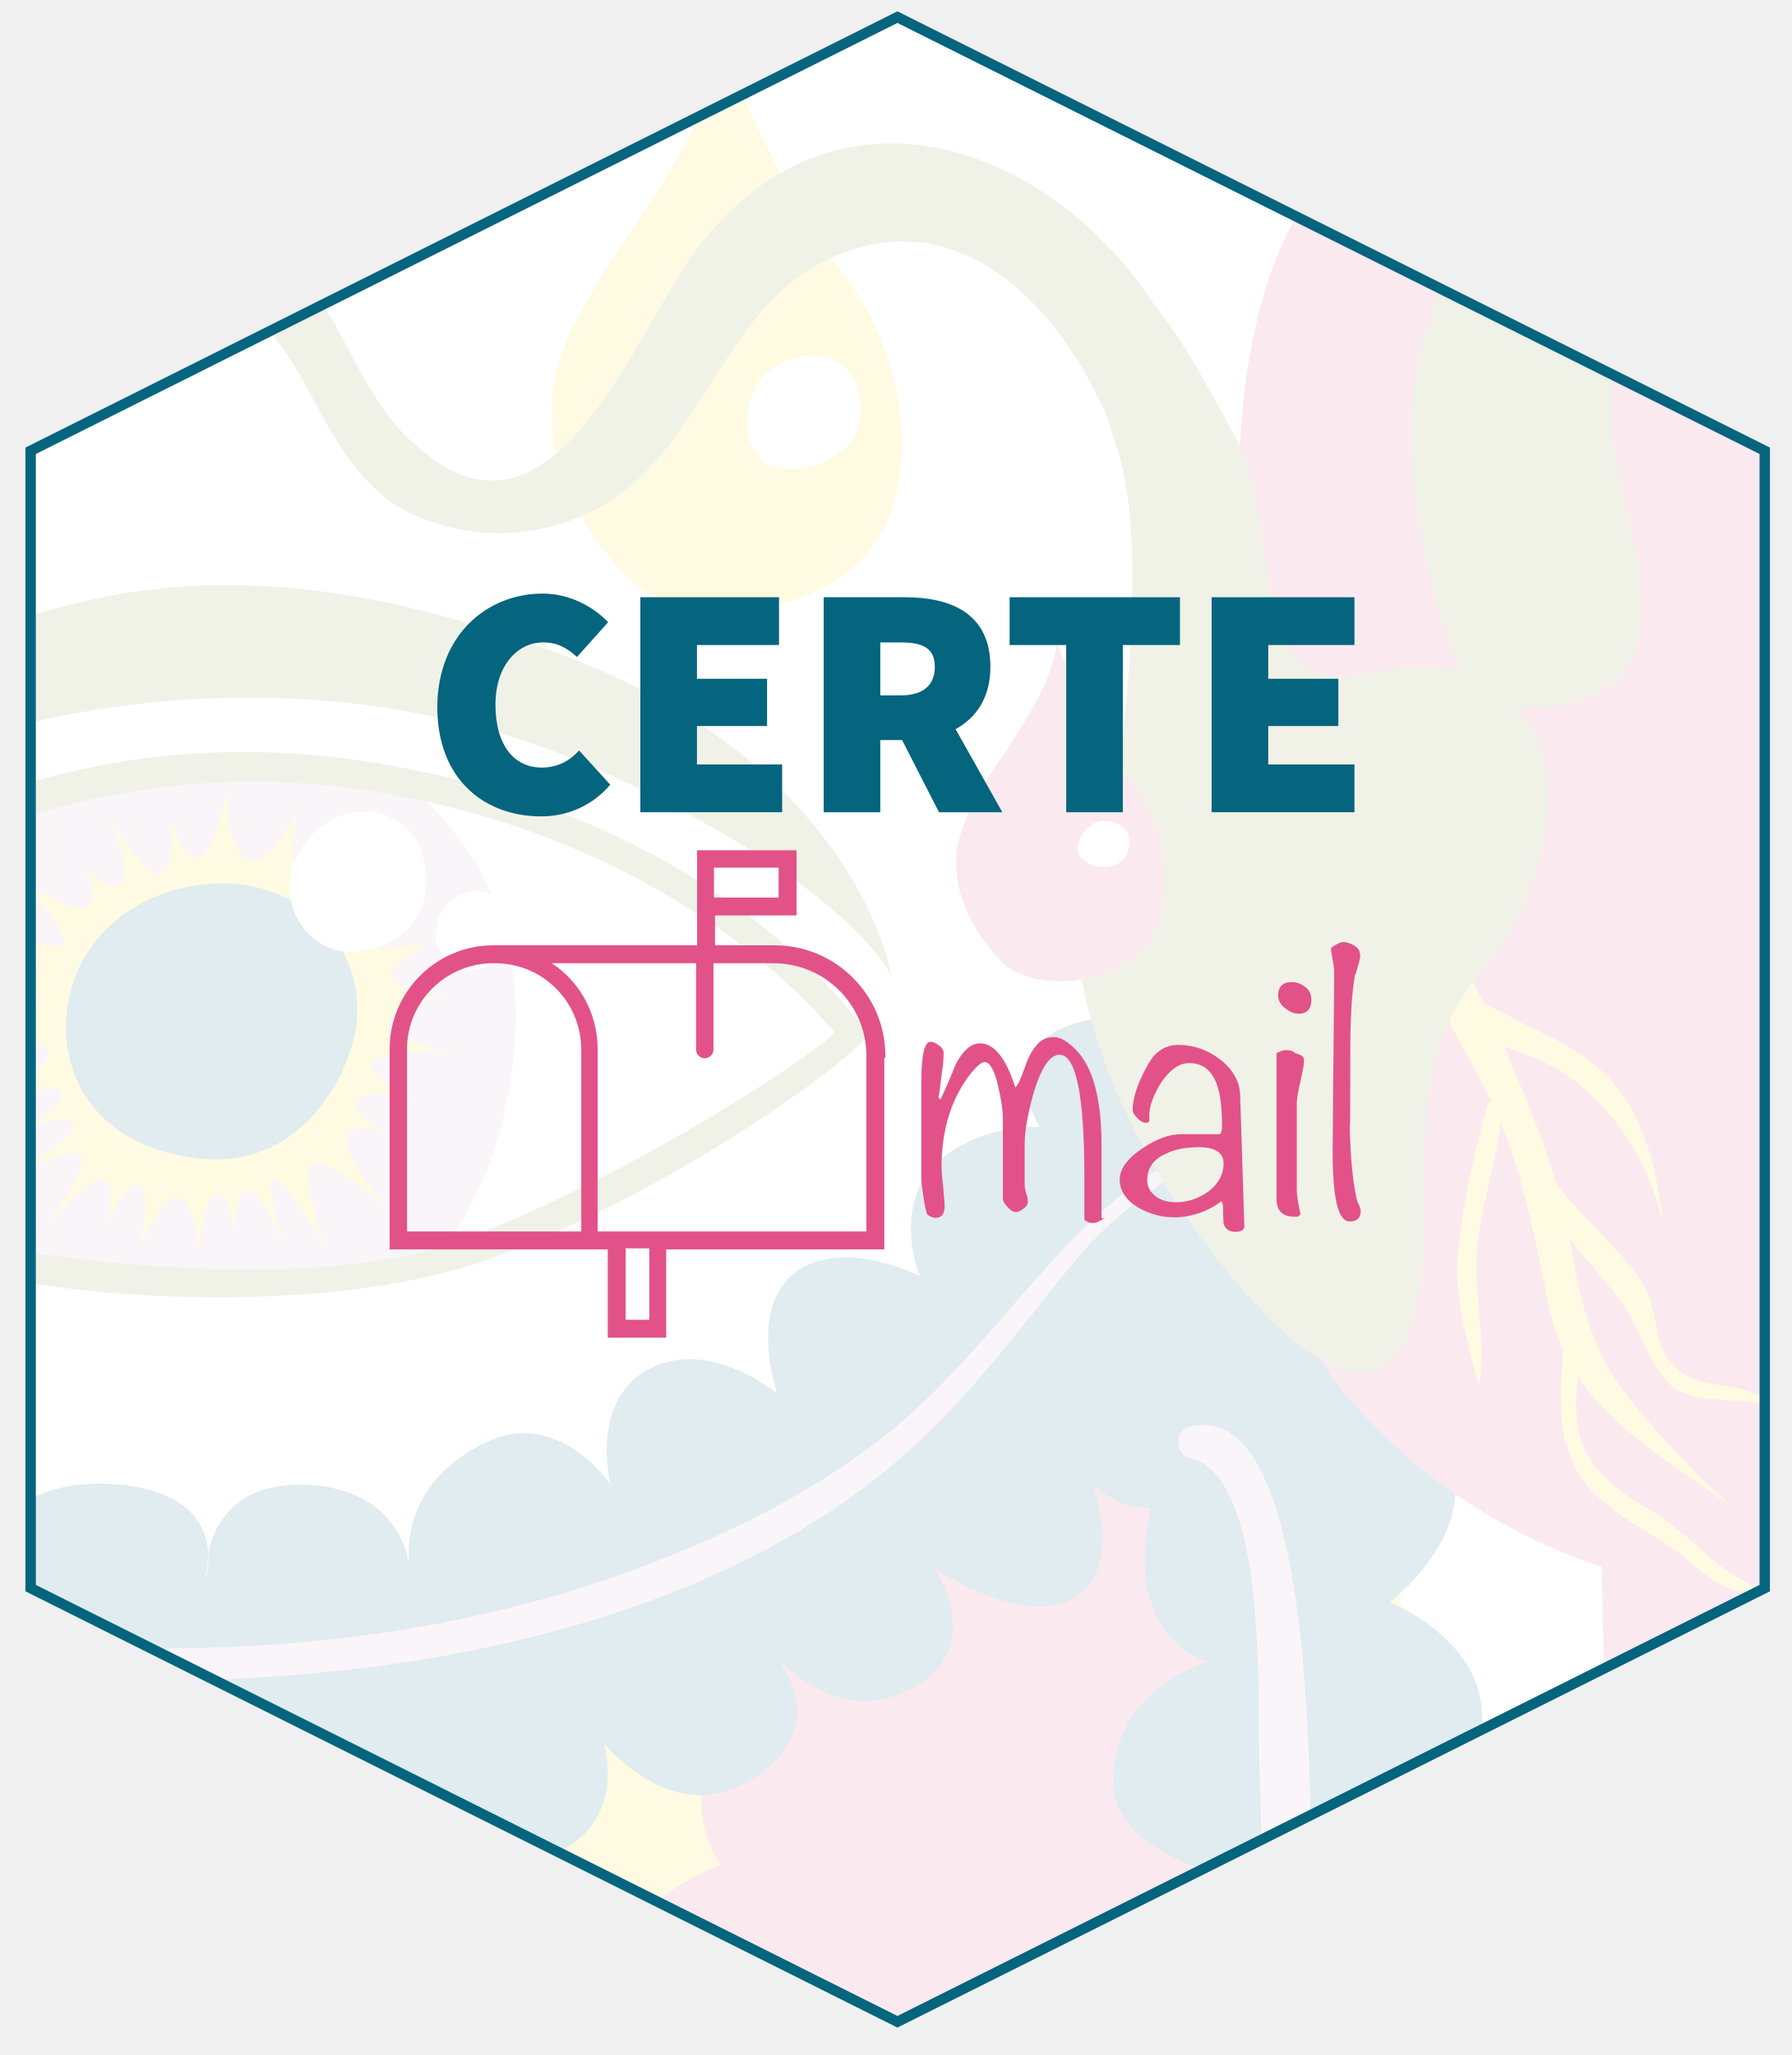
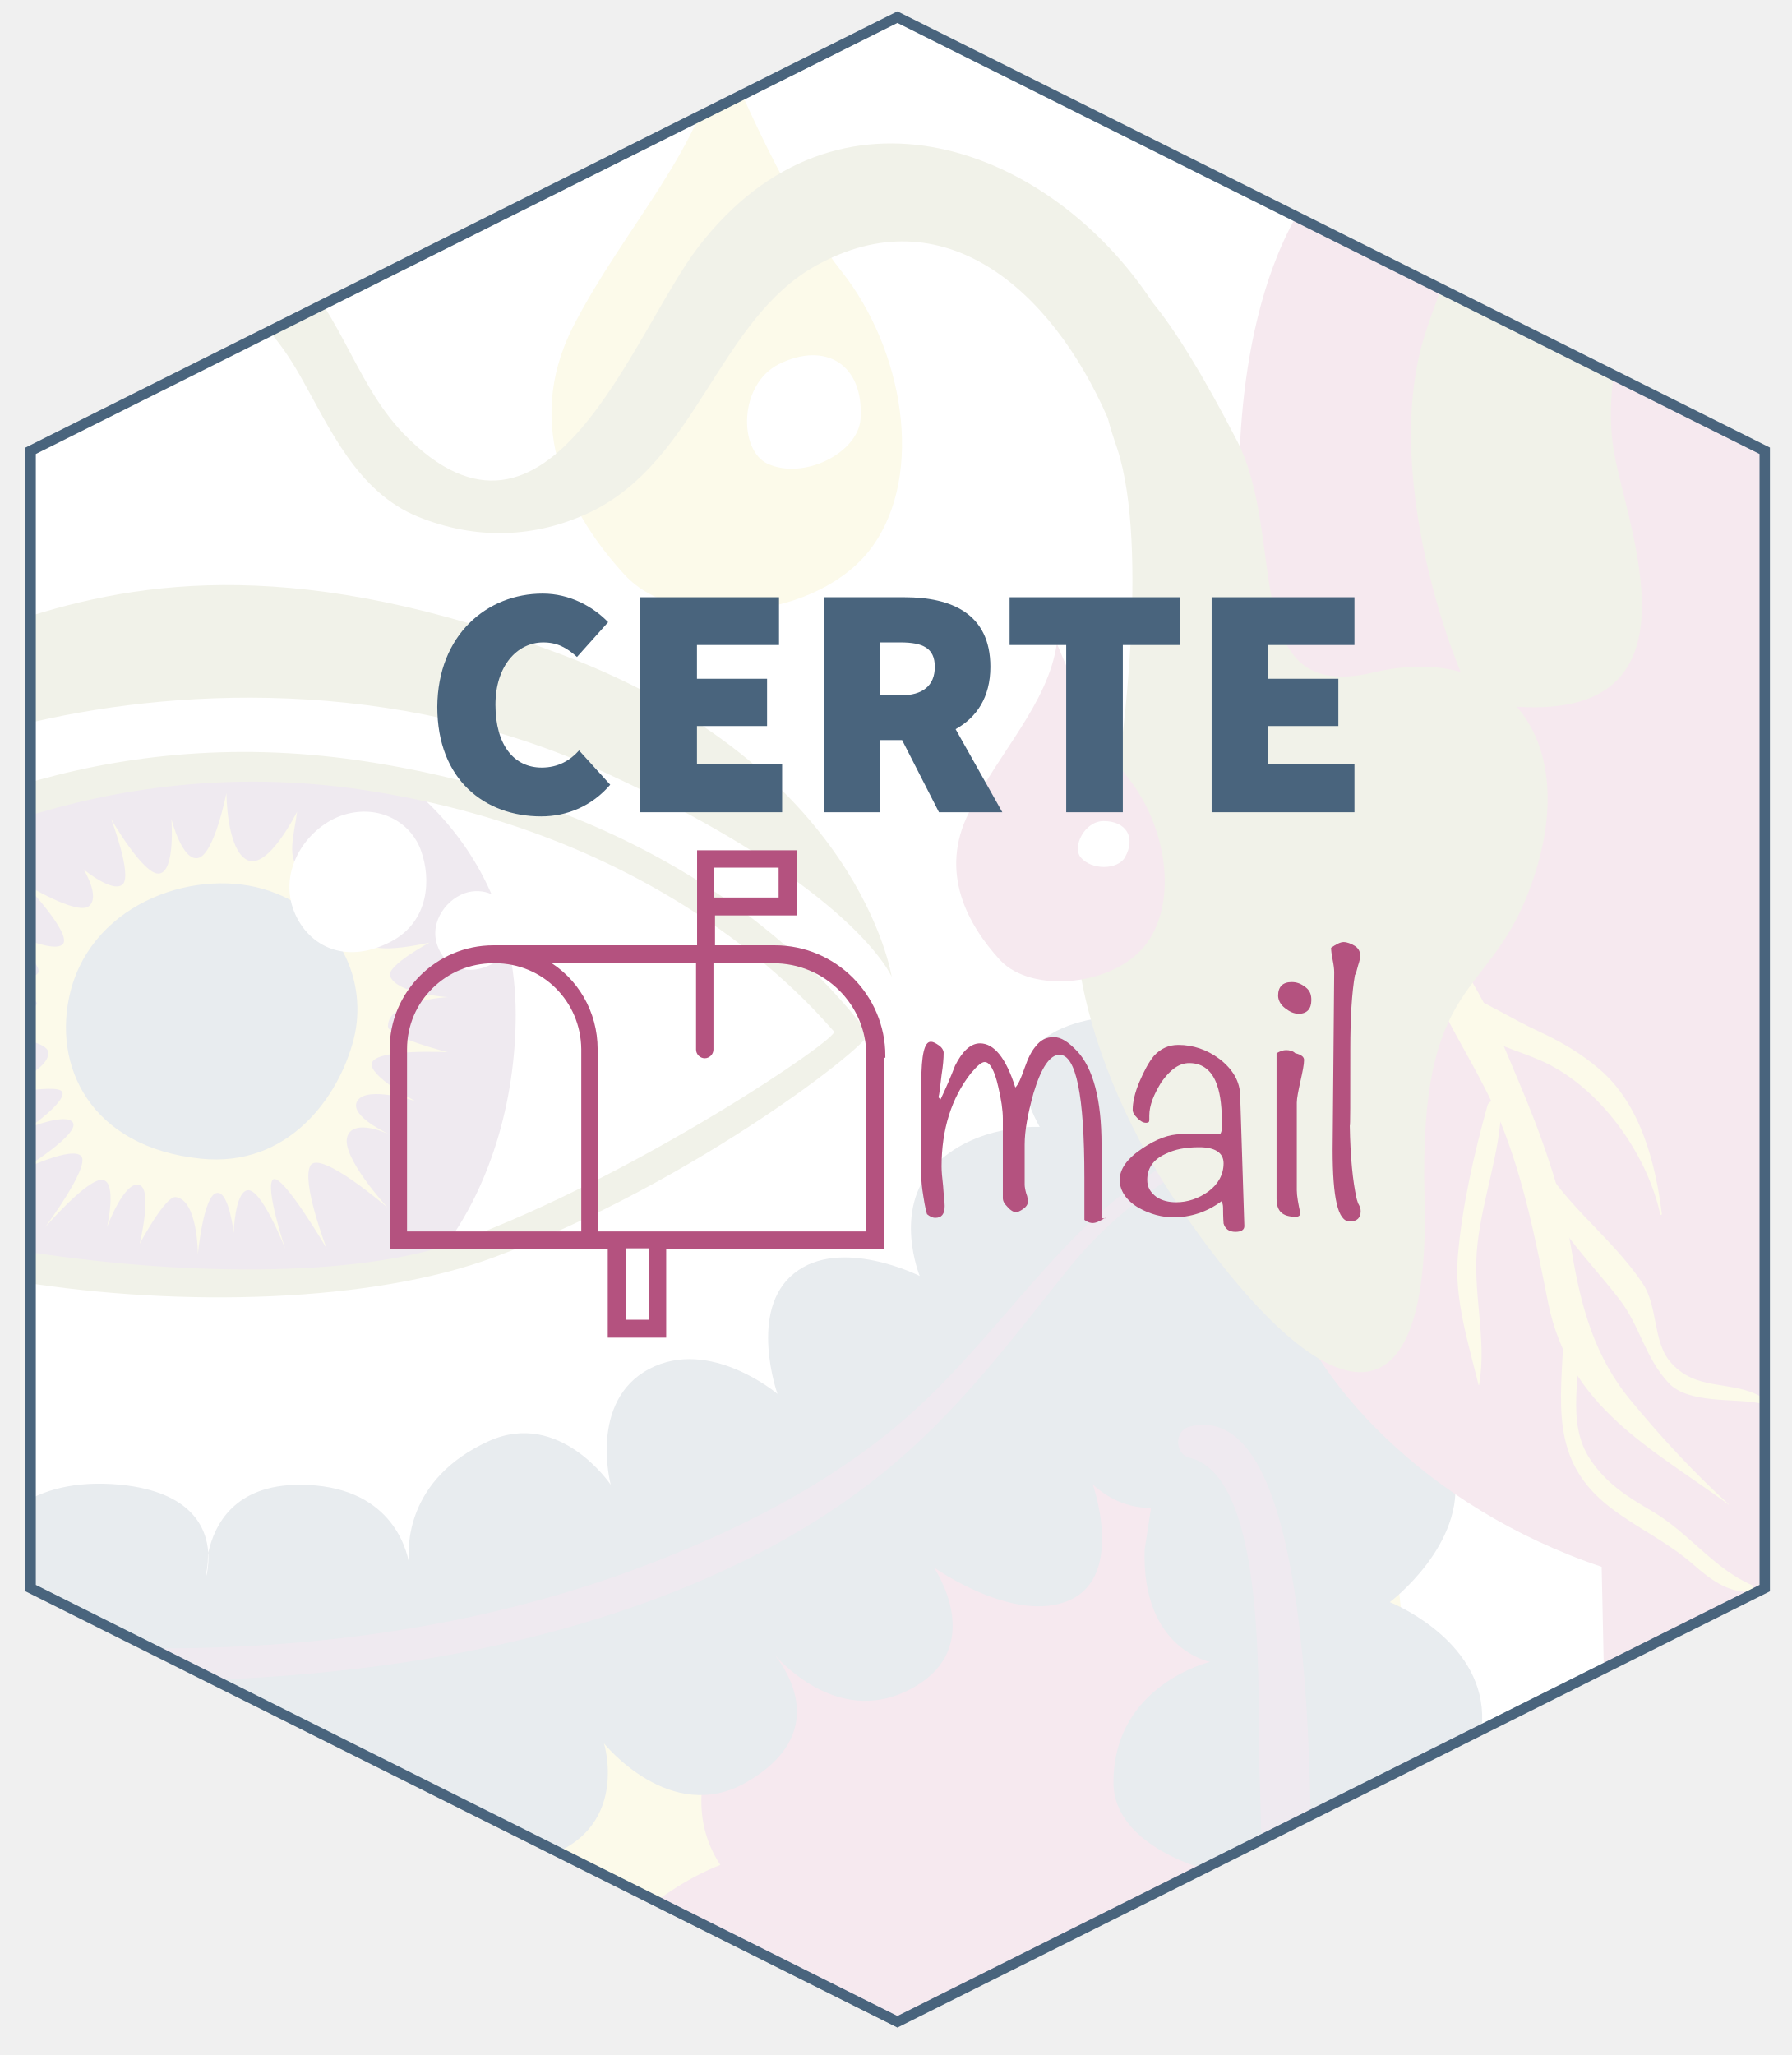
<svg xmlns="http://www.w3.org/2000/svg" xmlns:xlink="http://www.w3.org/1999/xlink" version="1.1" id="Layer_1" x="0px" y="0px" viewBox="0 0 345 395.7" style="enable-background:new 0 0 345 395.7;" xml:space="preserve">
  <style type="text/css">
	.st0{fill:#FFFFFF;}
	.st1{clip-path:url(#SVGID_4_);}
- 	.st2{clip-path:url(#SVGID_6_);fill:#E25289;}
- 	.st3{clip-path:url(#SVGID_8_);fill:#E25289;}
- 	.st4{clip-path:url(#SVGID_10_);fill:#FCE31B;}
- 	.st5{clip-path:url(#SVGID_12_);fill:#E25289;}
- 	.st6{clip-path:url(#SVGID_14_);fill:#05647E;}
- 	.st7{clip-path:url(#SVGID_16_);fill:#05647E;}
- 	.st8{clip-path:url(#SVGID_18_);fill:#D5B1D3;}
- 	.st9{clip-path:url(#SVGID_20_);fill:#FCE31B;}
- 	.st10{clip-path:url(#SVGID_22_);fill:#E25289;}
- 	.st11{clip-path:url(#SVGID_24_);fill:#FCE31B;}
+ 	.st2{clip-path:url(#SVGID_6_);fill:#B4527F;}
+ 	.st3{clip-path:url(#SVGID_8_);fill:#B4527F;}
+ 	.st4{clip-path:url(#SVGID_10_);fill:#E4D559;}
+ 	.st5{clip-path:url(#SVGID_12_);fill:#B4527F;}
+ 	.st6{clip-path:url(#SVGID_14_);fill:#49647D;}
+ 	.st7{clip-path:url(#SVGID_16_);fill:#49647D;}
+ 	.st8{clip-path:url(#SVGID_18_);fill:#825988;}
+ 	.st9{clip-path:url(#SVGID_20_);fill:#E4D559;}
+ 	.st10{clip-path:url(#SVGID_22_);fill:#B4527F;}
+ 	.st11{clip-path:url(#SVGID_24_);fill:#E4D559;}
	.st12{clip-path:url(#SVGID_26_);fill:#FFFFFF;}
- 	.st13{clip-path:url(#SVGID_28_);fill:#05647E;}
+ 	.st13{clip-path:url(#SVGID_28_);fill:#49647D;}
	.st14{clip-path:url(#SVGID_30_);fill:#FFFFFF;}
	.st15{clip-path:url(#SVGID_32_);fill:#FFFFFF;}
- 	.st16{clip-path:url(#SVGID_34_);fill:#FCE31B;}
- 	.st17{clip-path:url(#SVGID_36_);fill:#FCE31B;}
- 	.st18{clip-path:url(#SVGID_38_);fill:#FCE31B;}
- 	.st19{clip-path:url(#SVGID_40_);fill:#FCE31B;}
- 	.st20{clip-path:url(#SVGID_42_);fill:#FCE31B;}
- 	.st21{clip-path:url(#SVGID_44_);fill:#849741;}
- 	.st22{clip-path:url(#SVGID_46_);fill:#849741;}
- 	.st23{clip-path:url(#SVGID_48_);fill:#849741;}
- 	.st24{clip-path:url(#SVGID_50_);fill:#05647E;}
- 	.st25{clip-path:url(#SVGID_52_);fill:#05647E;}
- 	.st26{clip-path:url(#SVGID_54_);fill:#05647E;}
- 	.st27{clip-path:url(#SVGID_56_);fill:#D5B1D3;}
- 	.st28{clip-path:url(#SVGID_58_);fill:#D5B1D3;}
- 	.st29{clip-path:url(#SVGID_60_);fill:#849741;}
- 	.st30{clip-path:url(#SVGID_62_);fill:#E25289;}
+ 	.st16{clip-path:url(#SVGID_34_);fill:#E4D559;}
+ 	.st17{clip-path:url(#SVGID_36_);fill:#E4D559;}
+ 	.st18{clip-path:url(#SVGID_38_);fill:#E4D559;}
+ 	.st19{clip-path:url(#SVGID_40_);fill:#E4D559;}
+ 	.st20{clip-path:url(#SVGID_42_);fill:#E4D559;}
+ 	.st21{clip-path:url(#SVGID_44_);fill:#93984C;}
+ 	.st22{clip-path:url(#SVGID_46_);fill:#93984C;}
+ 	.st23{clip-path:url(#SVGID_48_);fill:#93984C;}
+ 	.st24{clip-path:url(#SVGID_50_);fill:#49647D;}
+ 	.st25{clip-path:url(#SVGID_52_);fill:#49647D;}
+ 	.st26{clip-path:url(#SVGID_54_);fill:#49647D;}
+ 	.st27{clip-path:url(#SVGID_56_);fill:#825988;}
+ 	.st28{clip-path:url(#SVGID_58_);fill:#825988;}
+ 	.st29{clip-path:url(#SVGID_60_);fill:#93984C;}
+ 	.st30{clip-path:url(#SVGID_62_);fill:#B4527F;}
	.st31{clip-path:url(#SVGID_64_);fill:#FFFFFF;}
	.st32{display:none;}
	.st33{display:inline;}
	.st34{display:none;opacity:0.9;clip-path:url(#SVGID_66_);fill:#FFFFFF;enable-background:new    ;}
	.st35{opacity:0.875;clip-path:url(#SVGID_68_);fill:#FFFFFF;enable-background:new    ;}
- 	.st36{fill:none;stroke:#05647E;stroke-width:2;stroke-miterlimit:10;}
- 	.st37{fill:#05647E;}
- 	.st38{fill:#E25289;}
- 	.st39{fill-rule:evenodd;clip-rule:evenodd;fill:#E25289;stroke:#E25289;stroke-width:0.75;stroke-miterlimit:10;}
+ 	.st36{fill:none;stroke:#49647D;stroke-width:2;stroke-miterlimit:10;}
+ 	.st37{fill:#49647D;}
+ 	.st38{fill:#B4527F;}
+ 	.st39{fill-rule:evenodd;clip-rule:evenodd;fill:#B4527F;stroke:#B4527F;stroke-width:0.75;stroke-miterlimit:10;}
</style>
  <g id="logo_1_">
    <g>
      <polygon id="SVGID_1_" class="st0" points="172.8,3.3 339.8,86.8 339.8,305.8 172.8,389.3 5.9,305.8 5.9,86.8   " />
    </g>
    <g>
      <g>
        <g>
          <defs>
            <polygon id="SVGID_3_" points="172.8,3.3 339.8,86.8 339.8,305.8 172.8,389.3 5.9,305.8 5.9,86.8      " />
          </defs>
          <clipPath id="SVGID_4_">
            <use xlink:href="#SVGID_3_" style="overflow:visible;" />
          </clipPath>
          <g id="logo" class="st1">
            <g>
              <g>
                <g>
                  <defs>
                    <rect id="SVGID_5_" x="3.9" y="14.4" width="337.3" height="386" />
                  </defs>
                  <clipPath id="SVGID_6_">
                    <use xlink:href="#SVGID_5_" style="overflow:visible;" />
                  </clipPath>
                  <path class="st2" d="M306.1,19.6" />
                </g>
              </g>
            </g>
            <g>
              <g>
                <g>
                  <defs>
                    <rect id="SVGID_7_" x="3.9" y="14.4" width="337.3" height="386" />
                  </defs>
                  <clipPath id="SVGID_8_">
                    <use xlink:href="#SVGID_7_" style="overflow:visible;" />
                  </clipPath>
                  <path class="st3" d="M306.1,19.6c0.7,3.3,5.8,3.2,6.6,0" />
                </g>
              </g>
            </g>
            <g>
              <g>
                <g>
                  <defs>
                    <rect id="SVGID_9_" x="3.9" y="14.4" width="337.3" height="386" />
                  </defs>
                  <clipPath id="SVGID_10_">
                    <use xlink:href="#SVGID_9_" style="overflow:visible;" />
                  </clipPath>
                  <path class="st4" d="M254.3,271.6c-26.4-12.8-106.2,18.5-135.2,26.2C93.7,304.6,49.7,329.2,3.9,328v62.1h266.3          C269.8,344.1,276.1,282.1,254.3,271.6" />
                </g>
              </g>
            </g>
            <g>
              <g>
                <g>
                  <defs>
                    <rect id="SVGID_11_" x="3.9" y="14.4" width="337.3" height="386" />
                  </defs>
                  <clipPath id="SVGID_12_">
                    <use xlink:href="#SVGID_11_" style="overflow:visible;" />
                  </clipPath>
                  <path class="st5" d="M222.7,266.2c-35.1-20.8-96.2-3.3-73.9,52c0,0-22.3,22.3-10.1,40.9c-10.7,4.2-23.1,14-33.5,31.1h8.1          h35.2h94.8C257.4,344.2,253.4,284.4,222.7,266.2" />
                </g>
              </g>
            </g>
            <g>
              <g>
                <g>
                  <defs>
                    <rect id="SVGID_13_" x="3.9" y="14.4" width="337.3" height="386" />
                  </defs>
                  <clipPath id="SVGID_14_">
                    <use xlink:href="#SVGID_13_" style="overflow:visible;" />
                  </clipPath>
                  <path class="st6" d="M272.7,380.7c0,0,15.5-4.4,12.7-16.9s-12.7-16.2-12.7-16.2s14-4.8,12.6-18.8          c-1.4-13.9-17.7-20.3-17.7-20.3s14.8-11.1,12.4-24.9c-2.3-13.8-17.8-14.7-17.8-14.7c5.3-6.9,20.2-9.5-6.1-35.1          c-20.6-20-23.3-0.7-30.7,4.4c-7.4,5.1,0,27.5,0,27.5l-5,32.7C219.8,317.6,233,320,233,320s-18.6,4.4-18.6,23.2          c0,12.7,18.9,17.1,18.9,17.1s-20.3,8-16.7,25.9c0.3,1.4,0.6,2.7,1.1,3.9h66.8C281,382.8,272.7,380.7,272.7,380.7" />
                </g>
              </g>
            </g>
            <g>
              <g>
                <g>
                  <defs>
                    <rect id="SVGID_15_" x="3.9" y="14.4" width="337.3" height="386" />
                  </defs>
                  <clipPath id="SVGID_16_">
                    <use xlink:href="#SVGID_15_" style="overflow:visible;" />
                  </clipPath>
                  <path class="st7" d="M15.6,352c0,0,7.6,30.7,27.7,1.2c0,0,2.9,13.7,18.8,11.1c20.4-3.4,18.7-16.7,18.7-16.7          s5.2,14,20.5,10.9c20.8-4.1,15-22.8,15-22.8s12.8,15.9,27.4,7.5c16.1-9.3,8-21.4,5.4-24.6c-0.4-0.5-0.7-0.8-0.7-0.8          s0.3,0.3,0.7,0.8c2.7,3,13.4,13.5,26.3,6.6c15-8,4.4-23.4,4.4-23.4s15.6,11.1,26.2,6.3c10.6-4.8,4.4-22.3,4.4-22.3          s12.9,13.4,27-5.9s0-34.3,0-34.3s20.8,6.6,27.9-12.4c7.2-19-21.1-56.5-47.1-37.7c0,0-30.3-0.6-18,21.5          c0,0-12.6-0.7-20.5,7.7c-7.8,8.4-2.6,21-2.6,21s-15.3-7.7-24.2-0.5c-8.9,7.1-3.2,23.2-3.2,23.2s-13-11-24.7-4.8          s-7.4,22.3-7.4,22.3s-9.8-14.6-23.5-8.4c-16,7.3-15.7,20.5-15.3,23.7c0.1,0.5,0.1,0.7,0.1,0.7s0-0.3-0.1-0.7          c-0.5-3.1-3.7-15.3-21.1-15.3c-12.6,0-16.4,7.7-17.6,13.1c0.2,2.8-0.5,4.9-0.5,4.9s-0.1-2.1,0.5-4.9          c-0.3-4.8-3.2-11.7-16.8-13.1C14.1,285,8,287.1,4,289.7v74.1C13,361.1,15.6,352,15.6,352" />
                </g>
              </g>
            </g>
            <g>
              <g>
                <g>
                  <defs>
                    <rect id="SVGID_17_" x="3.9" y="14.4" width="337.3" height="386" />
                  </defs>
                  <clipPath id="SVGID_18_">
                    <use xlink:href="#SVGID_17_" style="overflow:visible;" />
                  </clipPath>
                  <path class="st8" d="M32.8,248.1c3.3,0.2,6.6,0.4,9.8,0.6c9.2,0.2,18.2-0.9,27.2-2.3c1.6-1,3.4-1.6,5.4-1.6          c0.1,0,0.2,0,0.3,0c0.1,0,0.1,0,0.1,0c0.5-0.1,1.1-0.3,1.6-0.5c1.3-0.5,2.6-1,4-1.4c0.9-0.3,1.8-0.5,2.7-0.6          c10.5-12.8,15.4-30.5,15.4-46.9c0-18.9-8.1-33.3-19.3-43c-13.1-2-26.3-4-39.6-3.8c-10.1,0.2-19.9,1.6-29.8,3.7          c-2,0.4-4.4,0.7-6.8,1v91c2.9,0.1,5.7,0.3,8.5,0.8C19.2,246.4,25.9,247.6,32.8,248.1" />
                </g>
              </g>
            </g>
            <g>
              <g>
                <g>
                  <defs>
                    <rect id="SVGID_19_" x="3.9" y="14.4" width="337.3" height="386" />
                  </defs>
                  <clipPath id="SVGID_20_">
                    <use xlink:href="#SVGID_19_" style="overflow:visible;" />
                  </clipPath>
                  <path class="st9" d="M12,210.3c0.7,1.9-6.3,6.8-6.3,6.8s7-2.8,8.3-1c1.6,2.2-9.8,9.2-9.8,9.2s9.9-4.8,11.5-2.6          c1.5,2.2-7,13.6-7,13.6s8.3-9.6,11.1-9.1s0.8,9.1,0.8,9.1s3.4-9.2,6.3-8.1c2.5,1,0,11.3,0,11.3s4.9-9.2,6.9-9          c4.3,0.5,4.3,11,4.3,11s1.1-11.6,3.7-11.8c2.3-0.3,3.2,7.7,3.2,7.7s0.2-7.7,2.6-8.2c2.7-0.6,7.3,11.2,7.3,11.2          s-4-12-2.3-13.3c1.8-1.2,10.3,13.3,10.3,13.3s-5-13-3.1-16s14.8,8.1,14.8,8.1s-9.1-9.9-7.7-13.7c1.1-3.1,6.3-1.2,8.2-0.3          c-2.1-1-7.8-4-6.3-6.5c1.8-3,11.1,0,11.1,0s-9-4.9-8.3-7.3c0.8-2.8,14.6-2.1,14.6-2.1s-11.5-2.9-11.5-5          c0-5,11.5-5.6,11.5-5.6s-9.9-0.6-11.1-4.1c-0.6-2,7.6-6.4,7.6-6.4S72,184,71,181.5c-1.4-3.6,7.6-16.1,7.6-16.1          s-7.7,8-11.7,6.6c-3.9-1.3,1.1-15.7,1.1-15.7s-6.5,13.1-9.8,11.3s-1.5-7.1-1-11.3c0,0-5.6,11.3-9.6,9.3s-4-12.9-4-12.9          s-2.3,11.7-5.4,12.5c-3.1,0.8-5.2-7.5-5.2-7.5s0.8,10-2.3,10.5c-3,0.5-9.3-10.5-9.3-10.5s4,10.5,2.3,12.5          c-1.8,2-7.6-2.8-7.6-2.8s3.3,5.3,1,7.1s-12.3-4.3-12.3-4.3s9.1,9.6,7.3,11.6c-1.1,1.2-5.2-0.1-8.1-1.3v1.6          c1.8,1.9,3.7,4.1,3.4,5.1c-0.2,0.7-1.7,1.1-3.4,1.5v2.7c1.7,0.6,3.1,1.3,3.1,1.8c-0.1,0.7-1.4,1.5-3.1,2.2v4.6          c2.9,0.6,5.3,1.5,5.3,2.7c0.1,1.8-2.4,3.7-5.3,5.3v2.2C7.9,209.6,11.6,209.3,12,210.3" />
                </g>
              </g>
            </g>
            <g>
              <g>
                <g>
                  <defs>
                    <rect id="SVGID_21_" x="3.9" y="14.4" width="337.3" height="386" />
                  </defs>
                  <clipPath id="SVGID_22_">
                    <use xlink:href="#SVGID_21_" style="overflow:visible;" />
                  </clipPath>
                  <path class="st10" d="M237.3,19.2c4.2,7.6,7.9,15.3,12.2,22.6c-13.4,23.9-10.7,58.9-10.7,58.9c7.4,62.8,43,69.4,43,69.4          c2.9,28.4-35,76.3-35,76.3c5.3,18.9,27.4,43.8,61.6,55.3c0.3,13.8,1.1,49.4,1.5,88.4h31.2V60.6          C330.7,38.3,308.2,20.5,286,20" />
                </g>
              </g>
            </g>
            <g>
              <g>
                <g>
                  <defs>
                    <rect id="SVGID_23_" x="3.9" y="14.4" width="337.3" height="386" />
                  </defs>
                  <clipPath id="SVGID_24_">
                    <use xlink:href="#SVGID_23_" style="overflow:visible;" />
                  </clipPath>
                  <path class="st11" d="M138.8,8.6c0,0,11.3,28.6,23.2,43.6s16.1,38.9,6,53s-37.4,16.7-47.7,5.5s-19.8-28.3-10-47.7          C120.2,43.6,135.9,28.2,138.8,8.6" />
                </g>
              </g>
            </g>
            <g>
              <g>
                <g>
                  <defs>
                    <rect id="SVGID_25_" x="3.9" y="14.4" width="337.3" height="386" />
                  </defs>
                  <clipPath id="SVGID_26_">
                    <use xlink:href="#SVGID_25_" style="overflow:visible;" />
                  </clipPath>
                  <path class="st12" d="M150,70.1c-7.8,3.9-7.8,16.6-2.2,19.2c7,3.2,17.4-2.1,17.9-8.6C166.4,70.1,158.9,65.7,150,70.1" />
                </g>
              </g>
            </g>
            <g>
              <g>
                <g>
                  <defs>
                    <rect id="SVGID_27_" x="3.9" y="14.4" width="337.3" height="386" />
                  </defs>
                  <clipPath id="SVGID_28_">
                    <use xlink:href="#SVGID_27_" style="overflow:visible;" />
                  </clipPath>
                  <path class="st13" d="M52,171.6c-13.7-4.8-33.9,1.9-38.4,19.2c-3.7,14.5,3.9,30.1,25,32.3c17,1.8,26.7-12,29.5-23          C70.9,189.1,65.5,176.3,52,171.6" />
                </g>
              </g>
            </g>
            <g>
              <g>
                <g>
                  <defs>
                    <rect id="SVGID_29_" x="3.9" y="14.4" width="337.3" height="386" />
                  </defs>
                  <clipPath id="SVGID_30_">
                    <use xlink:href="#SVGID_29_" style="overflow:visible;" />
                  </clipPath>
                  <path class="st14" d="M66.9,156.7c-6.9,1.7-13.3,9.9-10.5,18.2c2.4,6.9,9.7,11.2,18.9,6.4c7.4-3.9,7.7-12.1,5.8-17.4          C79.4,158.8,73.7,155,66.9,156.7" />
                </g>
              </g>
            </g>
            <g>
              <g>
                <g>
                  <defs>
                    <rect id="SVGID_31_" x="3.9" y="14.4" width="337.3" height="386" />
                  </defs>
                  <clipPath id="SVGID_32_">
                    <use xlink:href="#SVGID_31_" style="overflow:visible;" />
                  </clipPath>
                  <path class="st15" d="M90.1,171.8c-3.9,1-7.5,5.6-5.9,10.2c1.3,3.9,5.4,6.3,10.6,3.6c4.2-2.2,4.3-6.8,3.3-9.7          C97,173,93.9,170.9,90.1,171.8" />
                </g>
              </g>
            </g>
            <g>
              <g>
                <g>
                  <defs>
                    <rect id="SVGID_33_" x="3.9" y="14.4" width="337.3" height="386" />
                  </defs>
                  <clipPath id="SVGID_34_">
                    <use xlink:href="#SVGID_33_" style="overflow:visible;" />
                  </clipPath>
                  <path class="st16" d="M332.8,289.6c-6.7-6.1-12.8-12.7-18.6-19.7c-7.2-8.6-9.8-18.3-11.6-29.2c-1.9-11.4-5.9-22.4-10.4-33          c-3.9-9.2-8.3-21-16.1-27.6c-1.5-1.3-3.6,0.2-3.1,2c2.9,11.8,11.3,22.5,15.9,33.9c4.6,11.4,6.8,22.9,9.2,34.9          c4.1,20.1,19.5,27.7,34.6,38.7C332.8,289.8,332.9,289.7,332.8,289.6" />
                </g>
              </g>
            </g>
            <g>
              <g>
                <g>
                  <defs>
                    <rect id="SVGID_35_" x="3.9" y="14.4" width="337.3" height="386" />
                  </defs>
                  <clipPath id="SVGID_36_">
                    <use xlink:href="#SVGID_35_" style="overflow:visible;" />
                  </clipPath>
                  <path class="st17" d="M320,233.8c-1.2-9.7-4.1-21.2-12-27.9c-3.6-3.1-7.4-5.3-11.7-7.3c-5.2-2.4-10.1-5.6-15.4-7.7          c-1.8-0.7-3.4,1-2.4,2.7c3.5,6.1,11.9,7.9,17.9,10.5c11.3,4.8,20.7,17.8,23.3,29.8C319.7,234,320,233.9,320,233.8" />
                </g>
              </g>
            </g>
            <g>
              <g>
                <g>
                  <defs>
                    <rect id="SVGID_37_" x="3.9" y="14.4" width="337.3" height="386" />
                  </defs>
                  <clipPath id="SVGID_38_">
                    <use xlink:href="#SVGID_37_" style="overflow:visible;" />
                  </clipPath>
                  <path class="st18" d="M294.5,220c0.4,12.5,10.3,21,17.4,30.3c3.9,5.1,4.9,11.2,9.4,16c3.8,4.1,12.9,2.9,17.5,3.9          c0.7,0.2,1.1-0.9,0.4-1.2c-5.9-3.4-12.7-0.9-17.7-6.9c-3.2-3.9-2.3-10.5-5.1-14.8c-6.5-9.9-16.8-16.2-21.5-27.4          C294.8,219.7,294.5,219.8,294.5,220" />
                </g>
              </g>
            </g>
            <g>
              <g>
                <g>
                  <defs>
                    <rect id="SVGID_39_" x="3.9" y="14.4" width="337.3" height="386" />
                  </defs>
                  <clipPath id="SVGID_40_">
                    <use xlink:href="#SVGID_39_" style="overflow:visible;" />
                  </clipPath>
                  <path class="st19" d="M301.1,256.5c-0.5,13.4-2.9,24.7,9,33.8c5.2,4,11,6.6,16,11c3.2,2.8,6.6,5.4,10.9,5.2          c0.7,0,0.9-1,0.3-1.3c-7.2-3.1-12.1-10-19-14.1c-4.8-2.8-9-5.4-12.1-10.1c-4.8-7.1-1.7-16.8-2-24.7          C304.1,254.3,301.2,254.6,301.1,256.5" />
                </g>
              </g>
            </g>
            <g>
              <g>
                <g>
                  <defs>
                    <rect id="SVGID_41_" x="3.9" y="14.4" width="337.3" height="386" />
                  </defs>
                  <clipPath id="SVGID_42_">
                    <use xlink:href="#SVGID_41_" style="overflow:visible;" />
                  </clipPath>
                  <path class="st20" d="M284.8,266.7c1.6-9-1.4-18-0.3-27.2c1-8.9,4.3-17.4,4.6-26.4c0.1-1.6-2.3-1.6-2.7-0.2          c-2.6,9.4-4.9,19.4-5.7,29.1c-0.7,8.1,2.1,16.9,4,24.7C284.7,266.7,284.8,266.7,284.8,266.7" />
                </g>
              </g>
            </g>
            <g>
              <g>
                <g>
                  <defs>
                    <rect id="SVGID_43_" x="3.9" y="14.4" width="337.3" height="386" />
                  </defs>
                  <clipPath id="SVGID_44_">
                    <use xlink:href="#SVGID_43_" style="overflow:visible;" />
                  </clipPath>
                  <path class="st21" d="M341.1-22.3c-2.5,1.9-8,5.9-11.4,9C309.1,5.4,286.8,26.4,274.5,64c-9.5,29.1,8,70.8,9.8,71.1          c46.3,8.2,29.3-32.1,26.5-47.9c-4.1-23.4,12.6-52.7,30.3-72.9v-33.7L341.1-22.3z" />
                </g>
              </g>
            </g>
            <g>
              <g>
                <g>
                  <defs>
                    <rect id="SVGID_45_" x="3.9" y="14.4" width="337.3" height="386" />
                  </defs>
                  <clipPath id="SVGID_46_">
                    <use xlink:href="#SVGID_45_" style="overflow:visible;" />
                  </clipPath>
                  <path class="st22" d="M116.8,148.9c47.8,22.1,54.9,39.2,54.9,39.2s-6.2-40.4-63.4-62c-50.3-19-81-14.5-104.3-6.9v20.4          C32.3,132.6,75.6,129.9,116.8,148.9" />
                </g>
              </g>
            </g>
            <g>
              <g>
                <g>
                  <defs>
                    <rect id="SVGID_47_" x="3.9" y="14.4" width="337.3" height="386" />
                  </defs>
                  <clipPath id="SVGID_48_">
                    <use xlink:href="#SVGID_47_" style="overflow:visible;" />
                  </clipPath>
                  <path class="st23" d="M95.1,242.1c38.9-14.4,73.7-42,72.1-43.2c-1.5-1.2-28.3-42.3-98.2-52.5c-24.8-3.6-46.6-0.8-65.1,4.8          v6.4c18.4-5.9,40.6-9.2,65.4-5.6c62.1,9.1,90,45.6,91.3,46.6c1.3,1.1-37.6,27.6-72.2,40.4c-19.7,7.3-54.9,6.6-84.6,1.8v6          C35,251.8,71.7,250.8,95.1,242.1" />
                </g>
              </g>
            </g>
            <g>
              <g>
                <g>
                  <defs>
                    <rect id="SVGID_49_" x="3.9" y="14.4" width="337.3" height="386" />
                  </defs>
                  <clipPath id="SVGID_50_">
                    <use xlink:href="#SVGID_49_" style="overflow:visible;" />
                  </clipPath>
                  <path class="st24" d="M39.5,303.7c0,0,0.7-2.1,0.5-4.9C39.4,301.6,39.5,303.7,39.5,303.7" />
                </g>
              </g>
            </g>
            <g>
              <g>
                <g>
                  <defs>
                    <rect id="SVGID_51_" x="3.9" y="14.4" width="337.3" height="386" />
                  </defs>
                  <clipPath id="SVGID_52_">
                    <use xlink:href="#SVGID_51_" style="overflow:visible;" />
                  </clipPath>
                  <path class="st25" d="M149.1,318.6c-0.4-0.5-0.7-0.8-0.7-0.8S148.6,318.1,149.1,318.6" />
                </g>
              </g>
            </g>
            <g>
              <g>
                <g>
                  <defs>
                    <rect id="SVGID_53_" x="3.9" y="14.4" width="337.3" height="386" />
                  </defs>
                  <clipPath id="SVGID_54_">
                    <use xlink:href="#SVGID_53_" style="overflow:visible;" />
                  </clipPath>
                  <path class="st26" d="M78.8,301.1c0,0.5,0.1,0.7,0.1,0.7S78.9,301.6,78.8,301.1" />
                </g>
              </g>
            </g>
            <g>
              <g>
                <g>
                  <defs>
                    <rect id="SVGID_55_" x="3.9" y="14.4" width="337.3" height="386" />
                  </defs>
                  <clipPath id="SVGID_56_">
                    <use xlink:href="#SVGID_55_" style="overflow:visible;" />
                  </clipPath>
                  <path class="st27" d="M73.6,320.7c33.4-4.5,69.7-15.5,96.3-37c14.4-11.6,24.5-25.3,36-39.6c5.4-6.7,11.8-12.3,19-17          c14.7-9.7,24.9-2.6,35.4,8.3c1.7,1.8,4.1-0.5,3.2-2.5c-12.3-26.1-38.6-12-53.8,2.6c-12.7,12.2-22.5,26.6-36,38.2          c-15.8,13.5-35.4,22.8-54.8,29.7c-36.7,12.9-76.2,15.9-114.9,13v6.5C27.1,324.4,50.4,323.8,73.6,320.7" />
                </g>
              </g>
            </g>
            <g>
              <g>
                <g>
                  <defs>
                    <rect id="SVGID_57_" x="3.9" y="14.4" width="337.3" height="386" />
                  </defs>
                  <clipPath id="SVGID_58_">
                    <use xlink:href="#SVGID_57_" style="overflow:visible;" />
                  </clipPath>
                  <path class="st28" d="M229.1,274.7c-3,0.7-3,5.3,0,6c15.4,3.8,12.9,48.2,13.4,59.9c0.6,16.5,0.6,33,0.4,49.5h8.9          C253.4,347.2,253.7,268.6,229.1,274.7" />
                </g>
              </g>
            </g>
            <g>
              <g>
                <g>
                  <defs>
                    <rect id="SVGID_59_" x="3.9" y="14.4" width="337.3" height="386" />
                  </defs>
                  <clipPath id="SVGID_60_">
                    <use xlink:href="#SVGID_59_" style="overflow:visible;" />
                  </clipPath>
                  <path class="st29" d="M57.7,72.2c5.8,10.2,11,22.5,22.8,27.3c11.1,4.5,22.6,4.2,33.4-1c20.4-10,24.5-37,43.3-47.4          c24.2-13.4,45.1,4.2,56.1,29.4c0.5,1.9,1.1,3.8,1.8,5.8c6.4,19.4,0.4,60.3,0.4,60.3c-18.3,25.9-4,63.6,12.9,87.7          c28.4,40.5,47.1,40.4,45.9-3.5c-1.2-43.7,12.5-37.6,20.6-60.6c10-28.1-5.3-46.7-30.5-40.7c-26.1,6.2-16.5-25.8-26.2-44.6          c-6.7-13-12.1-21.6-16.3-26.7c-19.6-29.9-60.6-45.5-87.4-10.7c-12.8,16.7-28.7,64.9-56.8,36c-10-10.4-12.4-25.4-24.3-34.8          c-10.8-8.5-27.8-9.2-39.9-3.5C10.1,46.8,7,48.7,4,50.8v23.1C22.3,56.3,41.3,43.5,57.7,72.2" />
                </g>
              </g>
            </g>
            <g>
              <g>
                <g>
                  <defs>
                    <rect id="SVGID_61_" x="3.9" y="14.4" width="337.3" height="386" />
                  </defs>
                  <clipPath id="SVGID_62_">
                    <use xlink:href="#SVGID_61_" style="overflow:visible;" />
                  </clipPath>
                  <path class="st30" d="M203.5,123.9c0,0,6.8,17.1,13.8,26c7.1,8.9,9.6,23.2,3.6,31.6c-6,8.4-22.3,10-28.4,3.3          c-6.1-6.7-11.8-16.8-5.9-28.4C192.4,144.7,201.8,135.5,203.5,123.9" />
                </g>
              </g>
            </g>
            <g>
              <g>
                <g>
                  <defs>
                    <rect id="SVGID_63_" x="3.9" y="14.4" width="337.3" height="386" />
                  </defs>
                  <clipPath id="SVGID_64_">
                    <use xlink:href="#SVGID_63_" style="overflow:visible;" />
                  </clipPath>
                  <path class="st31" d="M212.5,158.1c-3.7,0-6.1,5-4.4,7c2.1,2.5,7.1,2.4,8.5,0C218.8,161.2,216.8,158.1,212.5,158.1" />
                </g>
              </g>
            </g>
          </g>
        </g>
      </g>
    </g>
    <g class="st32">
      <g>
        <g class="st33">
          <defs>
            <polygon id="SVGID_65_" points="172.8,3.3 339.8,86.8 339.8,305.8 172.8,389.3 5.9,305.8 5.9,86.8      " />
          </defs>
          <clipPath id="SVGID_66_">
            <use xlink:href="#SVGID_65_" style="display:none;overflow:visible;" />
          </clipPath>
          <rect id="lower_opac" x="-0.6" y="281.2" class="st34" width="356" height="124.3" />
        </g>
      </g>
    </g>
    <g>
      <g>
        <g>
          <defs>
            <polygon id="SVGID_67_" points="172.8,3.3 339.8,86.8 339.8,305.8 172.8,389.3 5.9,305.8 5.9,86.8      " />
          </defs>
          <clipPath id="SVGID_68_">
            <use xlink:href="#SVGID_67_" style="overflow:visible;" />
          </clipPath>
          <rect id="upper_opac" x="4" y="3.3" class="st35" width="337.2" height="386.9" />
        </g>
      </g>
    </g>
    <g>
      <polygon id="SVGID_2_" class="st36" points="172.8,3.3 339.8,86.8 339.8,305.8 172.8,389.3 5.9,305.8 5.9,86.8   " />
    </g>
  </g>
  <g id="Certe">
    <path class="st37" d="M104.5,114.3c5.2,0,9.7,2.5,12.6,5.5l-6,6.7c-2-1.8-3.8-2.8-6.5-2.8c-5,0-9.2,4.5-9.2,12   c0,7.8,3.6,12.1,8.9,12.1c3.2,0,5.5-1.4,7.2-3.3l6,6.6c-3.5,4.1-8.3,6.1-13.3,6.1c-10.8,0-20-7-20-21.1   C84.3,122.2,93.8,114.3,104.5,114.3" />
    <polygon class="st37" points="123.3,115 150,115 150,124.2 134.2,124.2 134.2,130.7 147.7,130.7 147.7,139.8 134.2,139.8    134.2,147.2 150.6,147.2 150.6,156.4 123.3,156.4  " />
    <path class="st37" d="M180.8,156.4l-7.1-13.9h-4.2v13.9h-10.9V115h15.6c8.9,0,16.5,3.1,16.5,13.4c0,5.9-2.7,9.8-6.7,12l9,16H180.8z    M169.5,133.9h3.9c4.3,0,6.6-1.9,6.6-5.5c0-3.6-2.3-4.7-6.6-4.7h-3.9V133.9z" />
    <polygon class="st37" points="205.3,124.2 194.4,124.2 194.4,115 227.2,115 227.2,124.2 216.2,124.2 216.2,156.4 205.3,156.4  " />
    <polygon class="st37" points="233.3,115 260.8,115 260.8,124.2 244.2,124.2 244.2,130.7 257.7,130.7 257.7,139.8 244.2,139.8    244.2,147.2 260.8,147.2 260.8,156.4 233.3,156.4  " />
  </g>
  <g>
    <path class="st38" d="M212.8,234.5c-1.1,0.7-1.8,1-2.4,1c-0.4,0-0.9-0.1-1.6-0.6c0-0.9,0-2.1,0-4.1c0-1.8,0-3.1,0-4.1   c0-15.8-1.6-23.6-4.8-23.6c-1.8,0-3.5,2.4-5,7.4c-1.1,4-1.7,7.2-1.7,9.9v7.7c0,0.4,0.1,1,0.3,1.7c0.3,0.7,0.3,1.3,0.3,1.7   c0,0.4-0.3,0.9-0.9,1.3c-0.6,0.4-1,0.6-1.4,0.6c-0.4,0-1-0.3-1.6-1c-0.6-0.6-0.9-1.1-0.9-1.7v-15.3c0-1.6-0.3-3.7-0.9-6.2   c-0.7-3.1-1.6-4.7-2.6-4.7c-0.6,0-1.4,0.7-2.6,2.1c-3.8,4.8-5.7,10.9-5.7,18c0,0.9,0.1,2.1,0.3,3.8c0.1,1.7,0.3,3,0.3,3.8   c0,1.6-0.6,2.3-1.8,2.3c-0.6,0-1.1-0.3-1.6-0.7c-0.1-0.3-0.4-1.4-0.7-3.4c-0.3-1.8-0.4-3.1-0.4-3.7v-18.3c0-5.3,0.6-7.8,1.8-7.8   c0.6,0,1,0.3,1.6,0.7c0.6,0.4,0.9,1,0.9,1.4c0,1.1-0.1,2.4-0.4,4.3c-0.3,2.3-0.4,3.7-0.6,4.3l0.4,0.4c1-2.1,2-4.4,2.8-6.5   c1.4-2.8,3-4.3,4.8-4.3c2.7,0,5,2.8,6.8,8.5c0.6-0.6,1.1-1.8,1.8-3.8c0.7-2,1.4-3.3,2.1-4.1c1-1.3,2.1-1.8,3.5-1.8   c1.4,0,2.8,0.9,4.5,2.7c3.1,3.3,4.7,9.4,4.7,18v14.2H212.8z" />
    <path class="st38" d="M239.6,236.1c0,0.7-0.6,1.1-1.7,1.1c-1.3,0-2-0.6-2.3-1.6c0-0.1-0.1-1.1-0.1-3c0-0.6-0.1-0.9-0.3-1.3   c-2.8,2.1-6,3.1-9.2,3.1c-2.3,0-4.5-0.6-6.7-1.8c-2.4-1.4-3.7-3.3-3.7-5.4c0-2.1,1.4-4.1,4.4-6.1c2.7-1.8,5.1-2.7,7.4-2.7h7.5   c0.3-0.3,0.4-0.9,0.4-1.6c0-3.4-0.3-6-0.9-7.7c-0.9-2.8-2.7-4.4-5.4-4.4c-2,0-3.7,1.3-5.4,3.7c-1.4,2.3-2.3,4.4-2.3,6.4   c0,0.1,0,0.3,0,0.4c0,0.1,0,0.3,0,0.4c0,0.4-0.1,0.6-0.6,0.6c-0.6,0-1.1-0.3-1.7-0.9c-0.6-0.6-0.9-1.1-0.9-1.6   c0-1.4,0.4-3.3,1.3-5.4c0.9-2.1,1.8-3.8,2.8-5c1.3-1.4,2.8-2.1,4.7-2.1c2.8,0,5.5,0.9,7.9,2.7c2.6,2,4,4.4,4,7.2L239.6,236.1z    M235.6,224c0-2-1.6-3.1-4.7-3.1c-2.6,0-4.7,0.4-6.5,1.3c-2.4,1.1-3.5,2.8-3.5,5c0,1.4,0.6,2.4,1.8,3.3c1.1,0.7,2.3,1,3.8,1   c2.1,0,4.3-0.7,6.2-2.1C234.6,228,235.6,226.1,235.6,224z" />
    <path class="st38" d="M251.1,204.1c0,0.9-0.3,2.3-0.7,4.1c-0.4,1.8-0.7,3.3-0.7,4.1v16.9c0,1.1,0.3,2.7,0.7,4.5   c-0.1,0.4-0.4,0.6-0.9,0.6c-2.6,0-3.7-1.1-3.7-3.5v-28c0.7-0.4,1.3-0.6,1.8-0.6c0.6,0,1.3,0.1,1.8,0.6   C250.7,203.1,251.1,203.6,251.1,204.1z M252.5,192.6c0,1.7-0.9,2.6-2.4,2.6c-1,0-1.8-0.4-2.7-1.1c-0.9-0.7-1.3-1.6-1.3-2.4   c0-1.7,0.9-2.6,2.6-2.6c1,0,1.8,0.3,2.7,1S252.5,191.6,252.5,192.6z" />
    <path class="st38" d="M262,233.2c0,1.3-0.7,2-2.1,2c-2.3,0-3.3-4.5-3.3-13.8l0.3-34.2c0-0.6-0.1-1.4-0.3-2.4s-0.3-1.8-0.3-2.3   c1-0.7,1.8-1.1,2.4-1.1c0.7,0,1.4,0.3,2.1,0.7c0.7,0.4,1.1,1.1,1.1,1.8c0,0.6-0.1,1.1-0.4,2c-0.3,1-0.4,1.7-0.6,1.8   c-0.6,3.4-0.9,8.2-0.9,14.5c0,10.1,0,14.9-0.1,14.5c0.1,6.2,0.6,10.9,1.3,14c0,0.1,0.1,0.4,0.3,1C261.9,232.4,262,232.8,262,233.2z   " />
  </g>
  <path class="st39" d="M167.4,237.5h-52.7V202c0-7-3.7-13.5-9.8-16.9h29.5v17c0,0.7,0.6,1.3,1.3,1.3c0.7,0,1.3-0.6,1.3-1.3v-17h11.9  c10.1,0,18.3,8.1,18.3,18.2v34.2H167.4z M125.4,254.5h-5.3V240h5.3V254.5z M112.2,237.5H78V202c0-9.4,7.7-16.9,17-16.9h0.3  c9.4,0,16.9,7.5,17,16.9v35.5H112.2z M150.3,173.2h-13.2v-6.5h13.2V173.2z M170.1,203.3c0-11.5-9.4-20.9-20.9-20.9h-11.9v-6.5H153  v-11.8h-18.4v18.3H96.4l0,0c-0.4,0-0.9,0-1.1,0H95c-10.8,0-19.6,8.8-19.6,19.6v38.2h42v17h10.5v-17h42v-36.9H170.1z" />
</svg>
